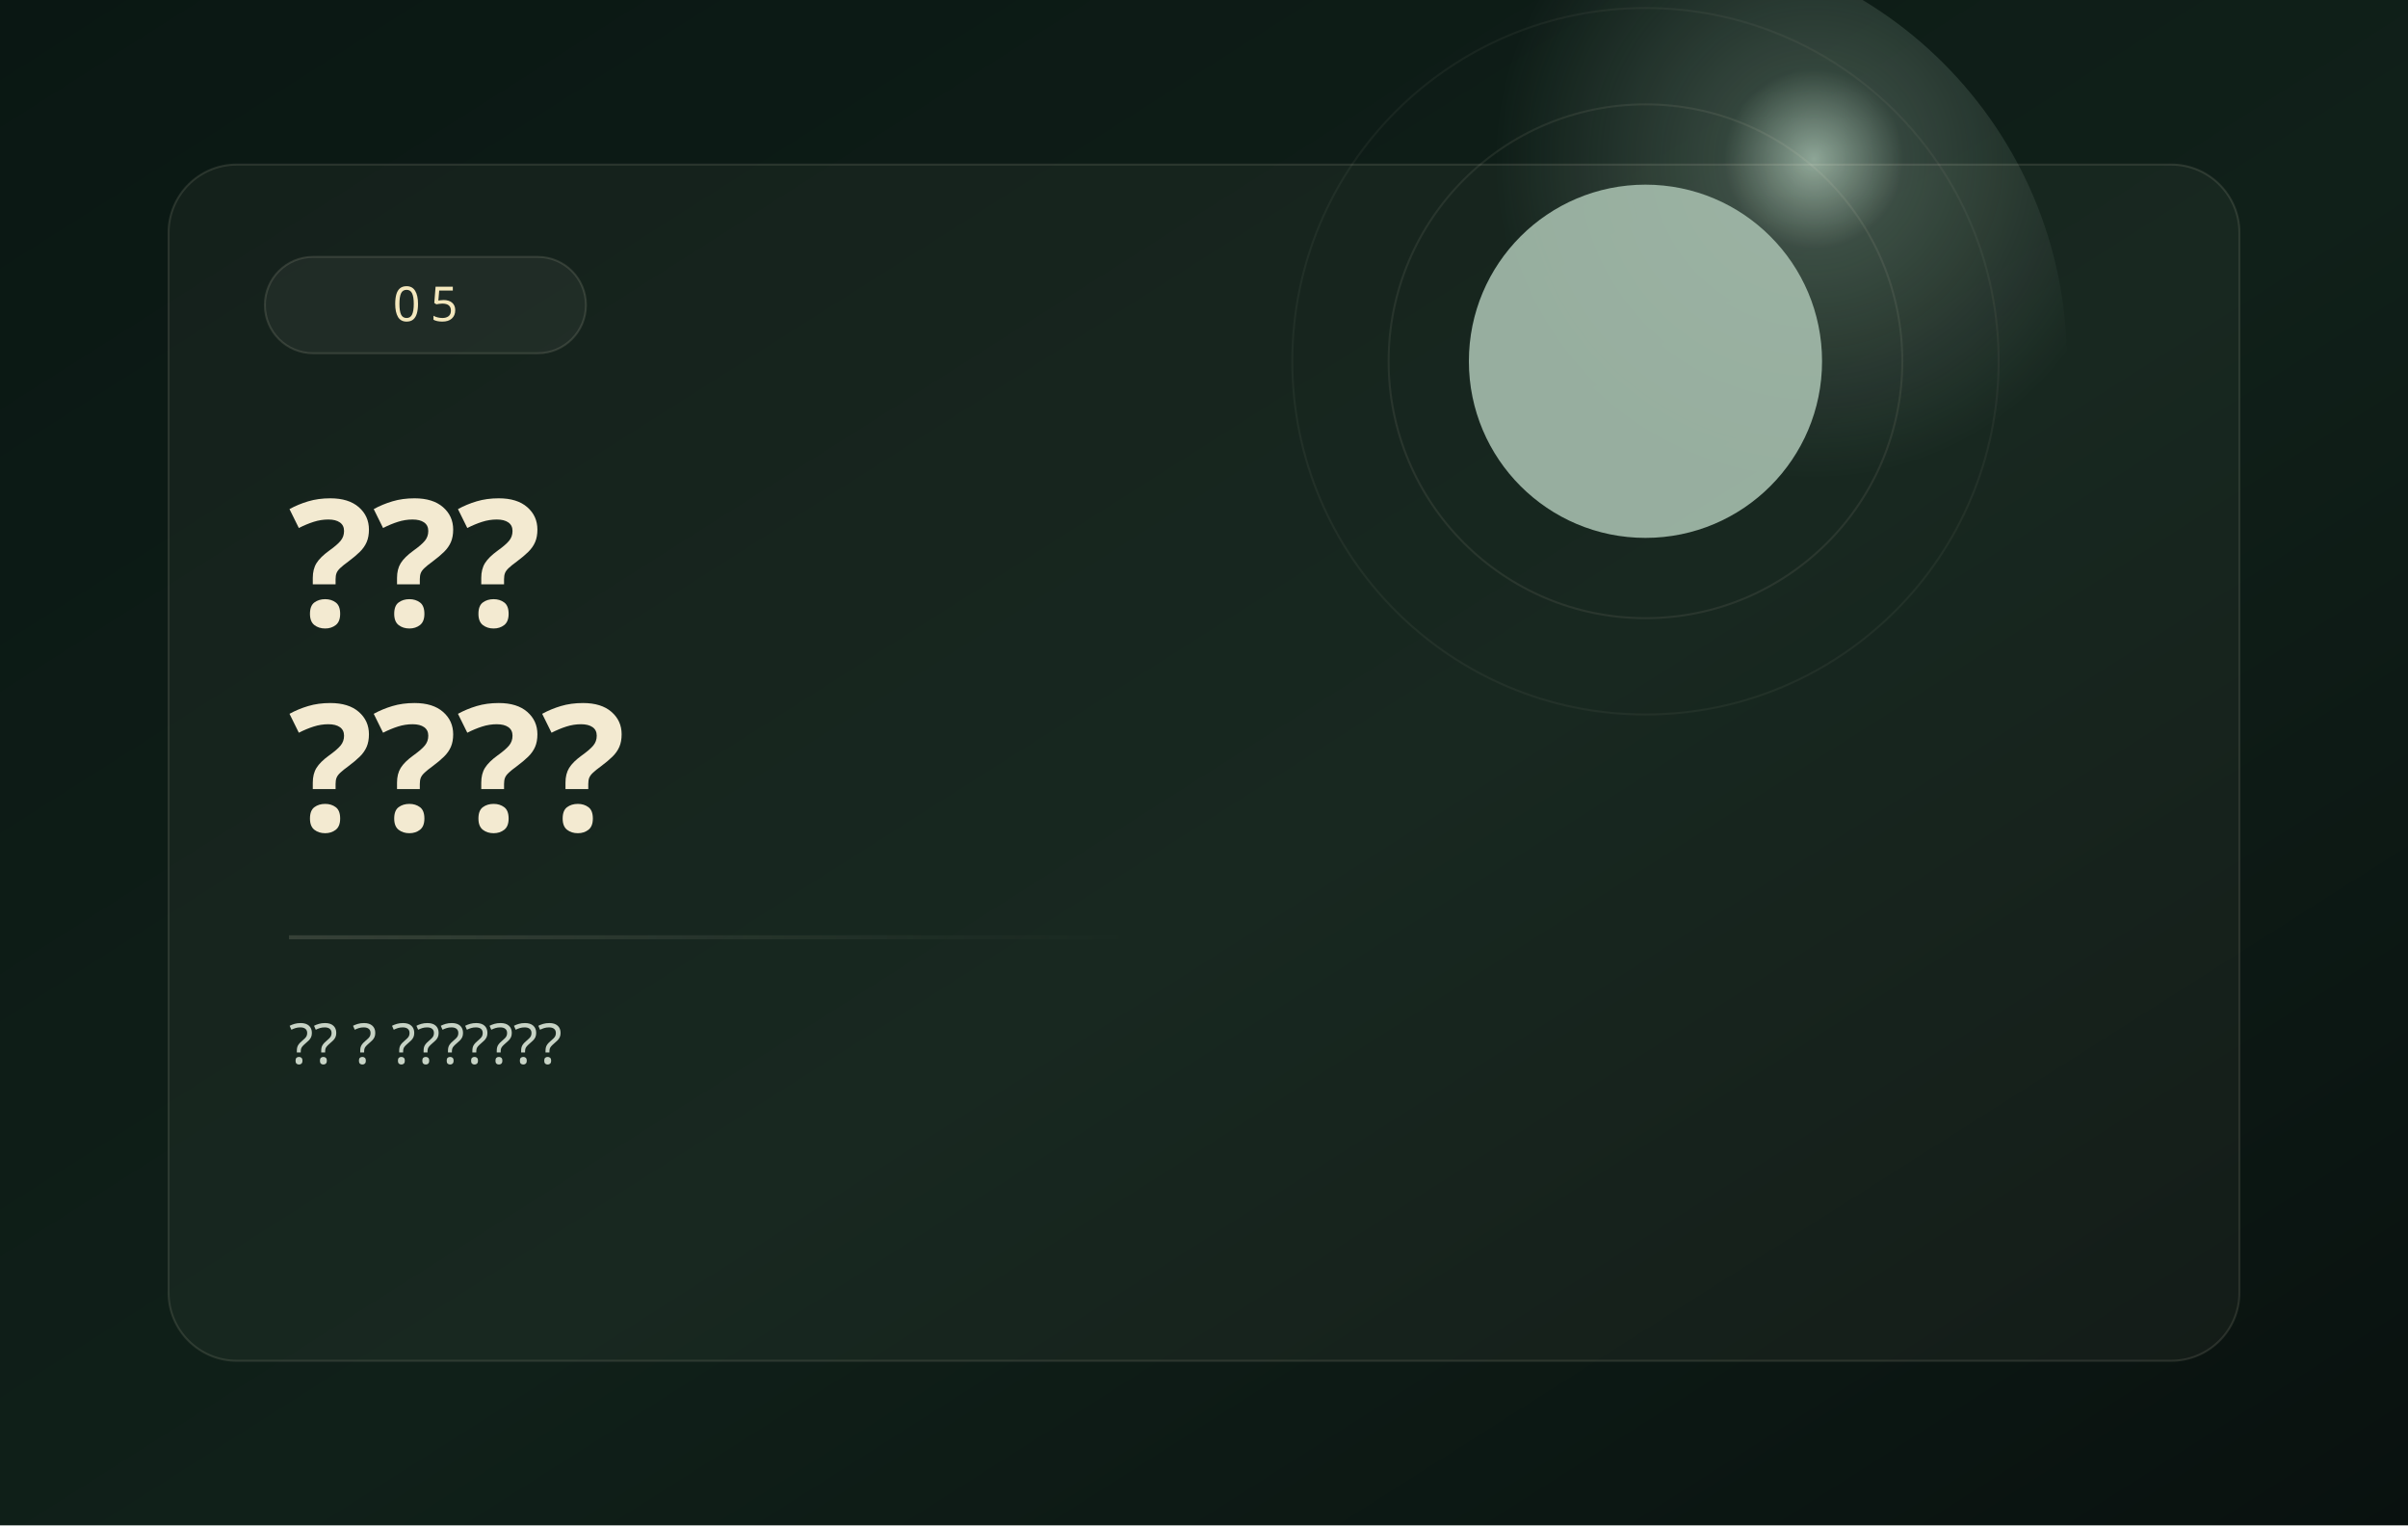
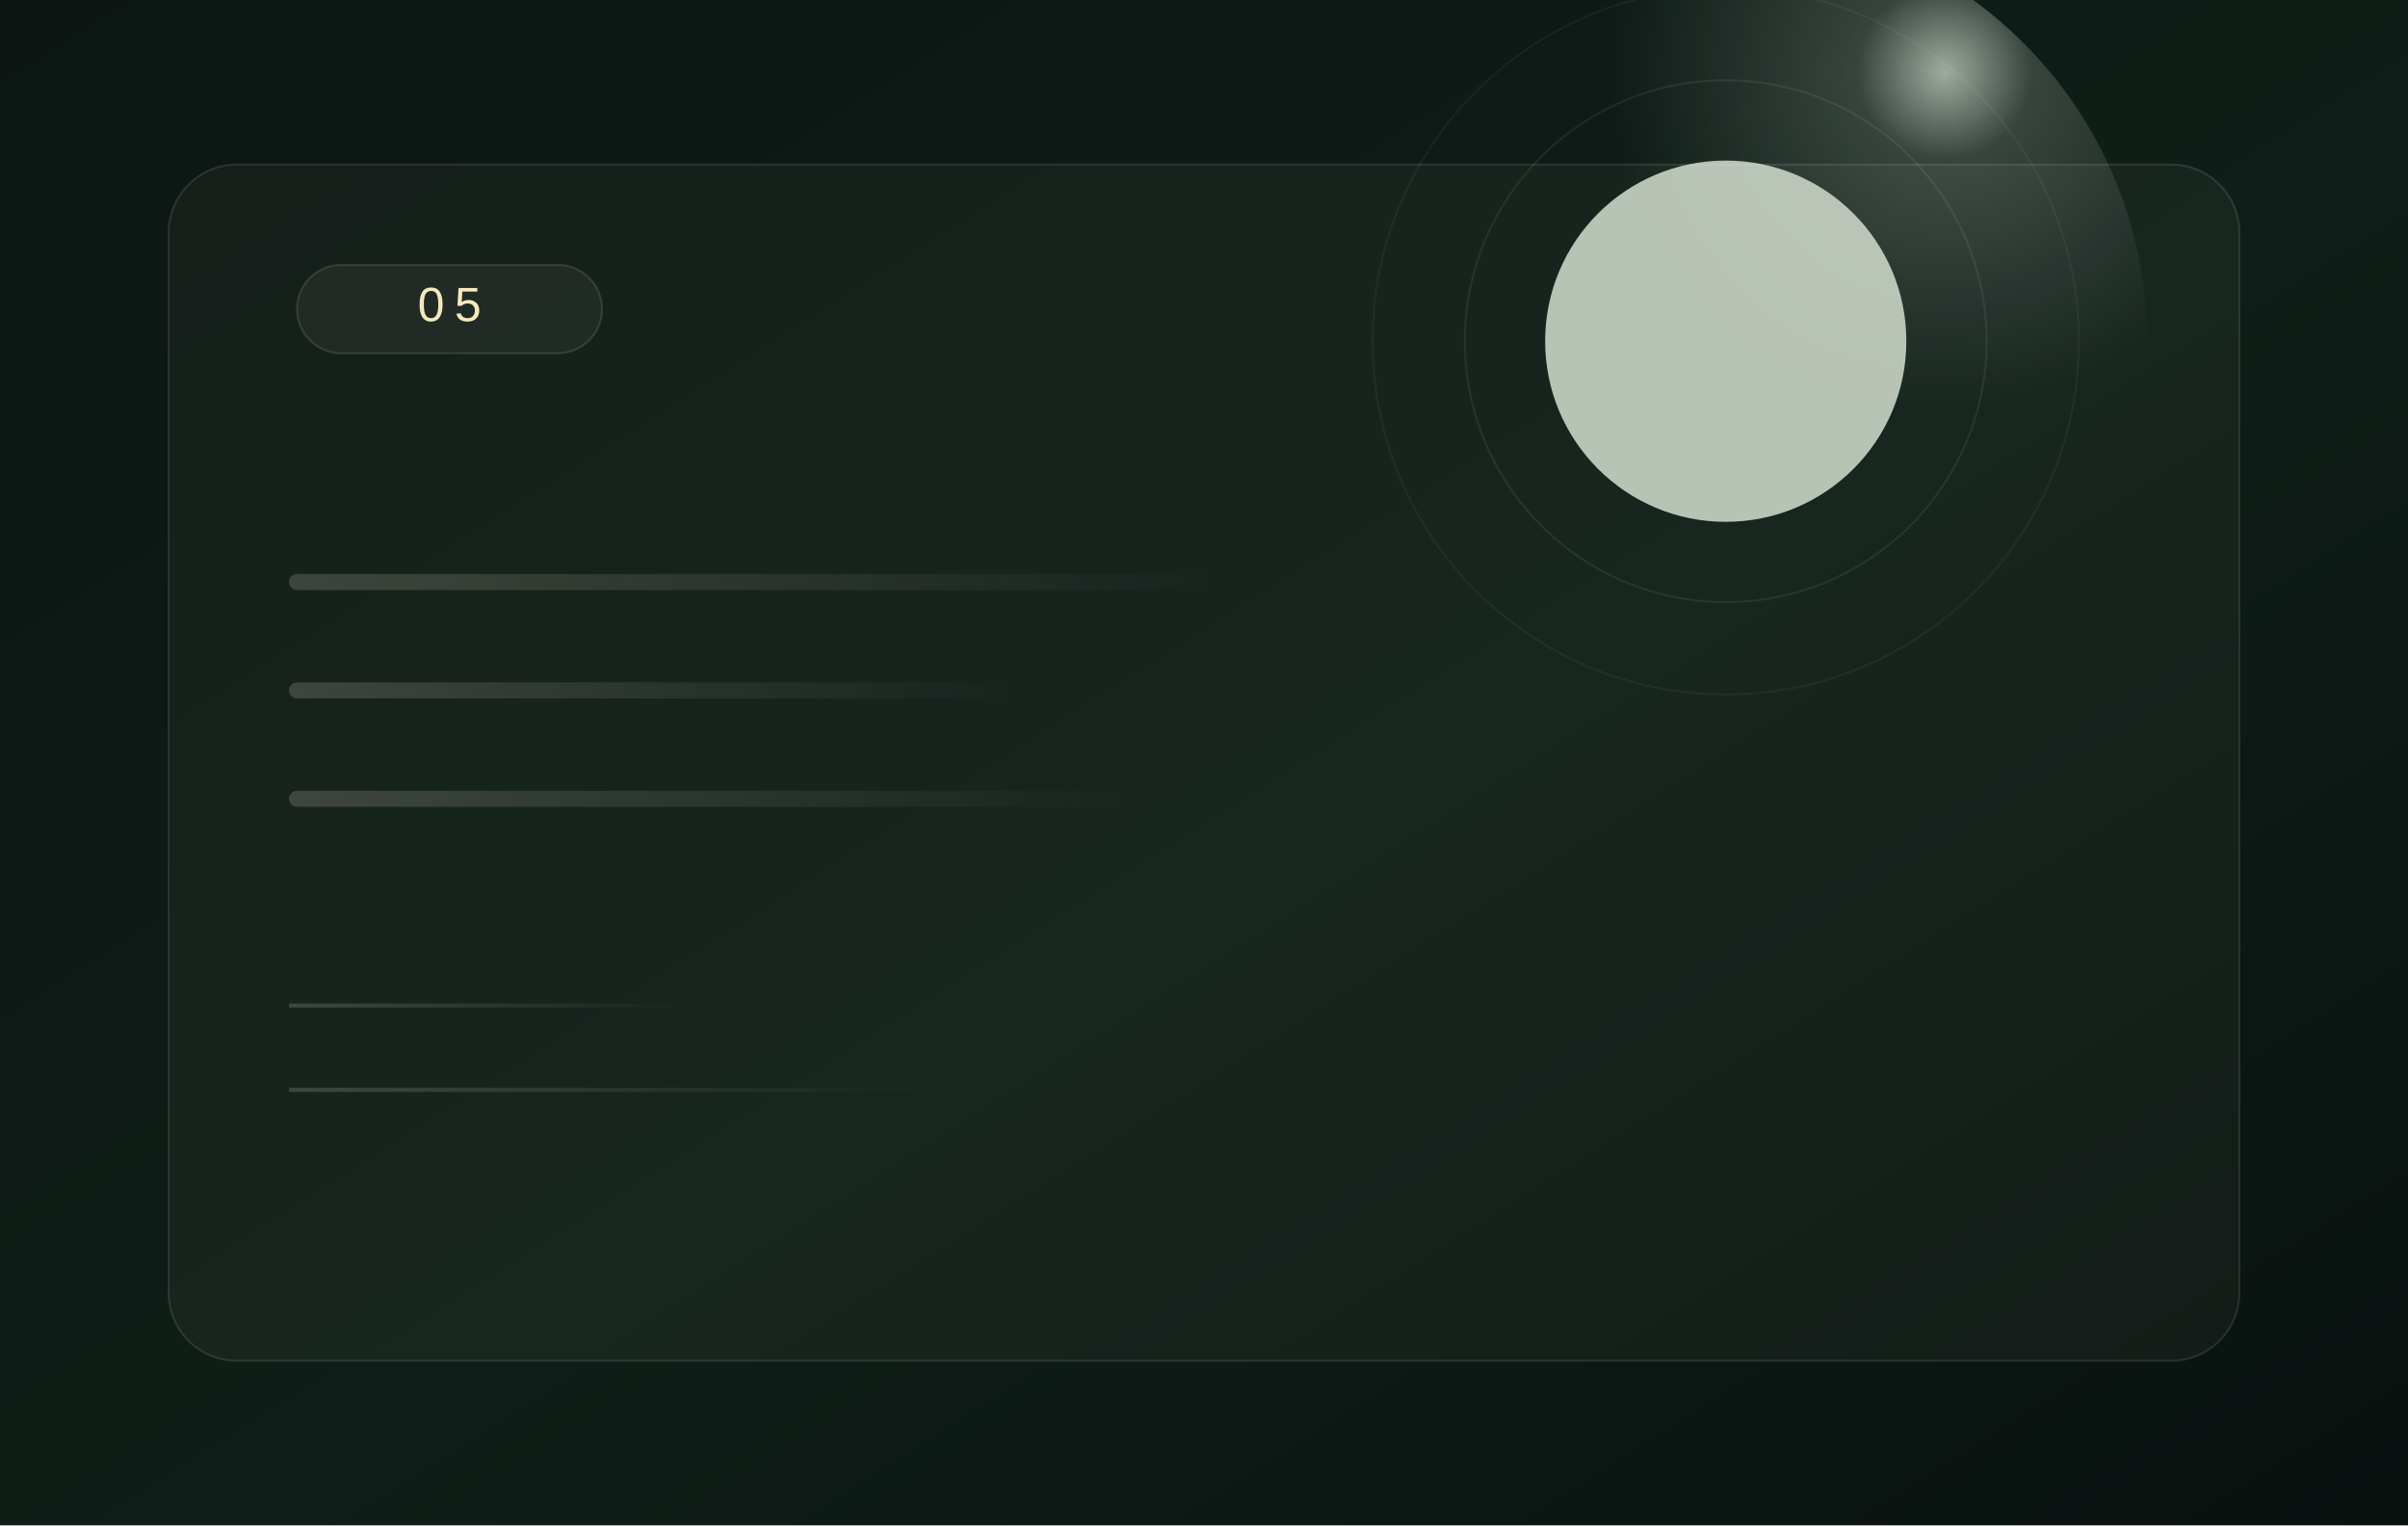
- <svg xmlns="http://www.w3.org/2000/svg" width="1200" height="760" viewBox="0 0 1200 760">
+ <svg xmlns="http://www.w3.org/2000/svg" width="1200" height="760" viewBox="0 0 1200 760" role="img" aria-label="Work cover 05">
  <defs>
    <linearGradient id="bg" x1="0" y1="0" x2="1" y2="1">
-       <stop offset="0%" stop-color="#0a1713" />
-       <stop offset="55%" stop-color="#102019" />
+       <stop offset="0%" stop-color="#0c1512" />
+       <stop offset="55%" stop-color="#0f1e18" />
      <stop offset="100%" stop-color="#09110f" />
    </linearGradient>
-     <radialGradient id="glow" cx="70%" cy="26%" r="38%">
-       <stop offset="0%" stop-color="#9fb8a8" stop-opacity="0.88" />
-       <stop offset="28%" stop-color="#9fb8a8" stop-opacity="0.26" />
-       <stop offset="100%" stop-color="#9fb8a8" stop-opacity="0" />
+     <radialGradient id="glow" cx="76%" cy="18%" r="40%">
+       <stop offset="0%" stop-color="#c7d3c5" stop-opacity="0.78" />
+       <stop offset="26%" stop-color="#c7d3c5" stop-opacity="0.22" />
+       <stop offset="100%" stop-color="#c7d3c5" stop-opacity="0" />
    </radialGradient>
    <linearGradient id="line" x1="0" y1="0" x2="1" y2="0">
-       <stop offset="0%" stop-color="#f3ead1" stop-opacity="0.14" />
+       <stop offset="0%" stop-color="#f3ead1" stop-opacity="0.18" />
      <stop offset="100%" stop-color="#f3ead1" stop-opacity="0" />
    </linearGradient>
-     <filter id="soft" x="-20%" y="-20%" width="140%" height="140%">
-       <feGaussianBlur stdDeviation="24" />
-     </filter>
  </defs>
  <rect width="1200" height="760" fill="url(#bg)" />
-   <circle cx="820" cy="180" r="210" fill="url(#glow)" />
-   <circle cx="820" cy="180" r="88" fill="#9fb8a8" fill-opacity="0.92" />
-   <circle cx="820" cy="180" r="128" fill="none" stroke="#f3ead1" stroke-opacity="0.08" />
-   <circle cx="820" cy="180" r="176" fill="none" stroke="#f3ead1" stroke-opacity="0.05" />
+   <circle cx="860" cy="170" r="210" fill="url(#glow)" />
+   <circle cx="860" cy="170" r="90" fill="#c7d3c5" fill-opacity="0.9" />
+   <circle cx="860" cy="170" r="130" fill="none" stroke="#f3ead1" stroke-opacity="0.08" />
+   <circle cx="860" cy="170" r="176" fill="none" stroke="#f3ead1" stroke-opacity="0.05" />
  <rect x="84" y="82" width="1032" height="596" rx="34" fill="#fff8e0" fill-opacity="0.038" stroke="#fff8e0" stroke-opacity="0.11" />
-   <rect x="132" y="128" width="160" height="48" rx="24" fill="#fff8e0" fill-opacity="0.05" stroke="#fff8e0" stroke-opacity="0.12" />
-   <text x="212" y="160" text-anchor="middle" fill="#f4e8bd" font-size="24" font-family="'Microsoft YaHei','PingFang SC',sans-serif" letter-spacing="5">05</text>
-   <text x="144" y="312" fill="#f3ead1" font-size="88" font-family="'Microsoft YaHei','PingFang SC',sans-serif" font-weight="700">???</text>
-   <text x="144" y="414" fill="#f3ead1" font-size="88" font-family="'Microsoft YaHei','PingFang SC',sans-serif" font-weight="700">????</text>
-   <rect x="144" y="466" width="420" height="2" fill="url(#line)" />
-   <text x="144" y="530" fill="#c7d3c5" font-size="28" font-family="'Microsoft YaHei','PingFang SC',sans-serif">?? ? ???????</text>
+   <rect x="148" y="132" width="152" height="44" rx="22" fill="#fff8e0" fill-opacity="0.05" stroke="#fff8e0" stroke-opacity="0.12" />
+   <text x="224" y="160" text-anchor="middle" fill="#f4e8bd" font-size="24" font-family="Arial, Helvetica, sans-serif" letter-spacing="5">05</text>
+   <rect x="144" y="286" width="460" height="8" rx="4" fill="url(#line)" />
+   <rect x="144" y="340" width="360" height="8" rx="4" fill="url(#line)" />
+   <rect x="144" y="394" width="420" height="8" rx="4" fill="url(#line)" />
+   <rect x="144" y="500" width="200" height="2" fill="url(#line)" />
+   <rect x="144" y="542" width="320" height="2" fill="url(#line)" />
</svg>
